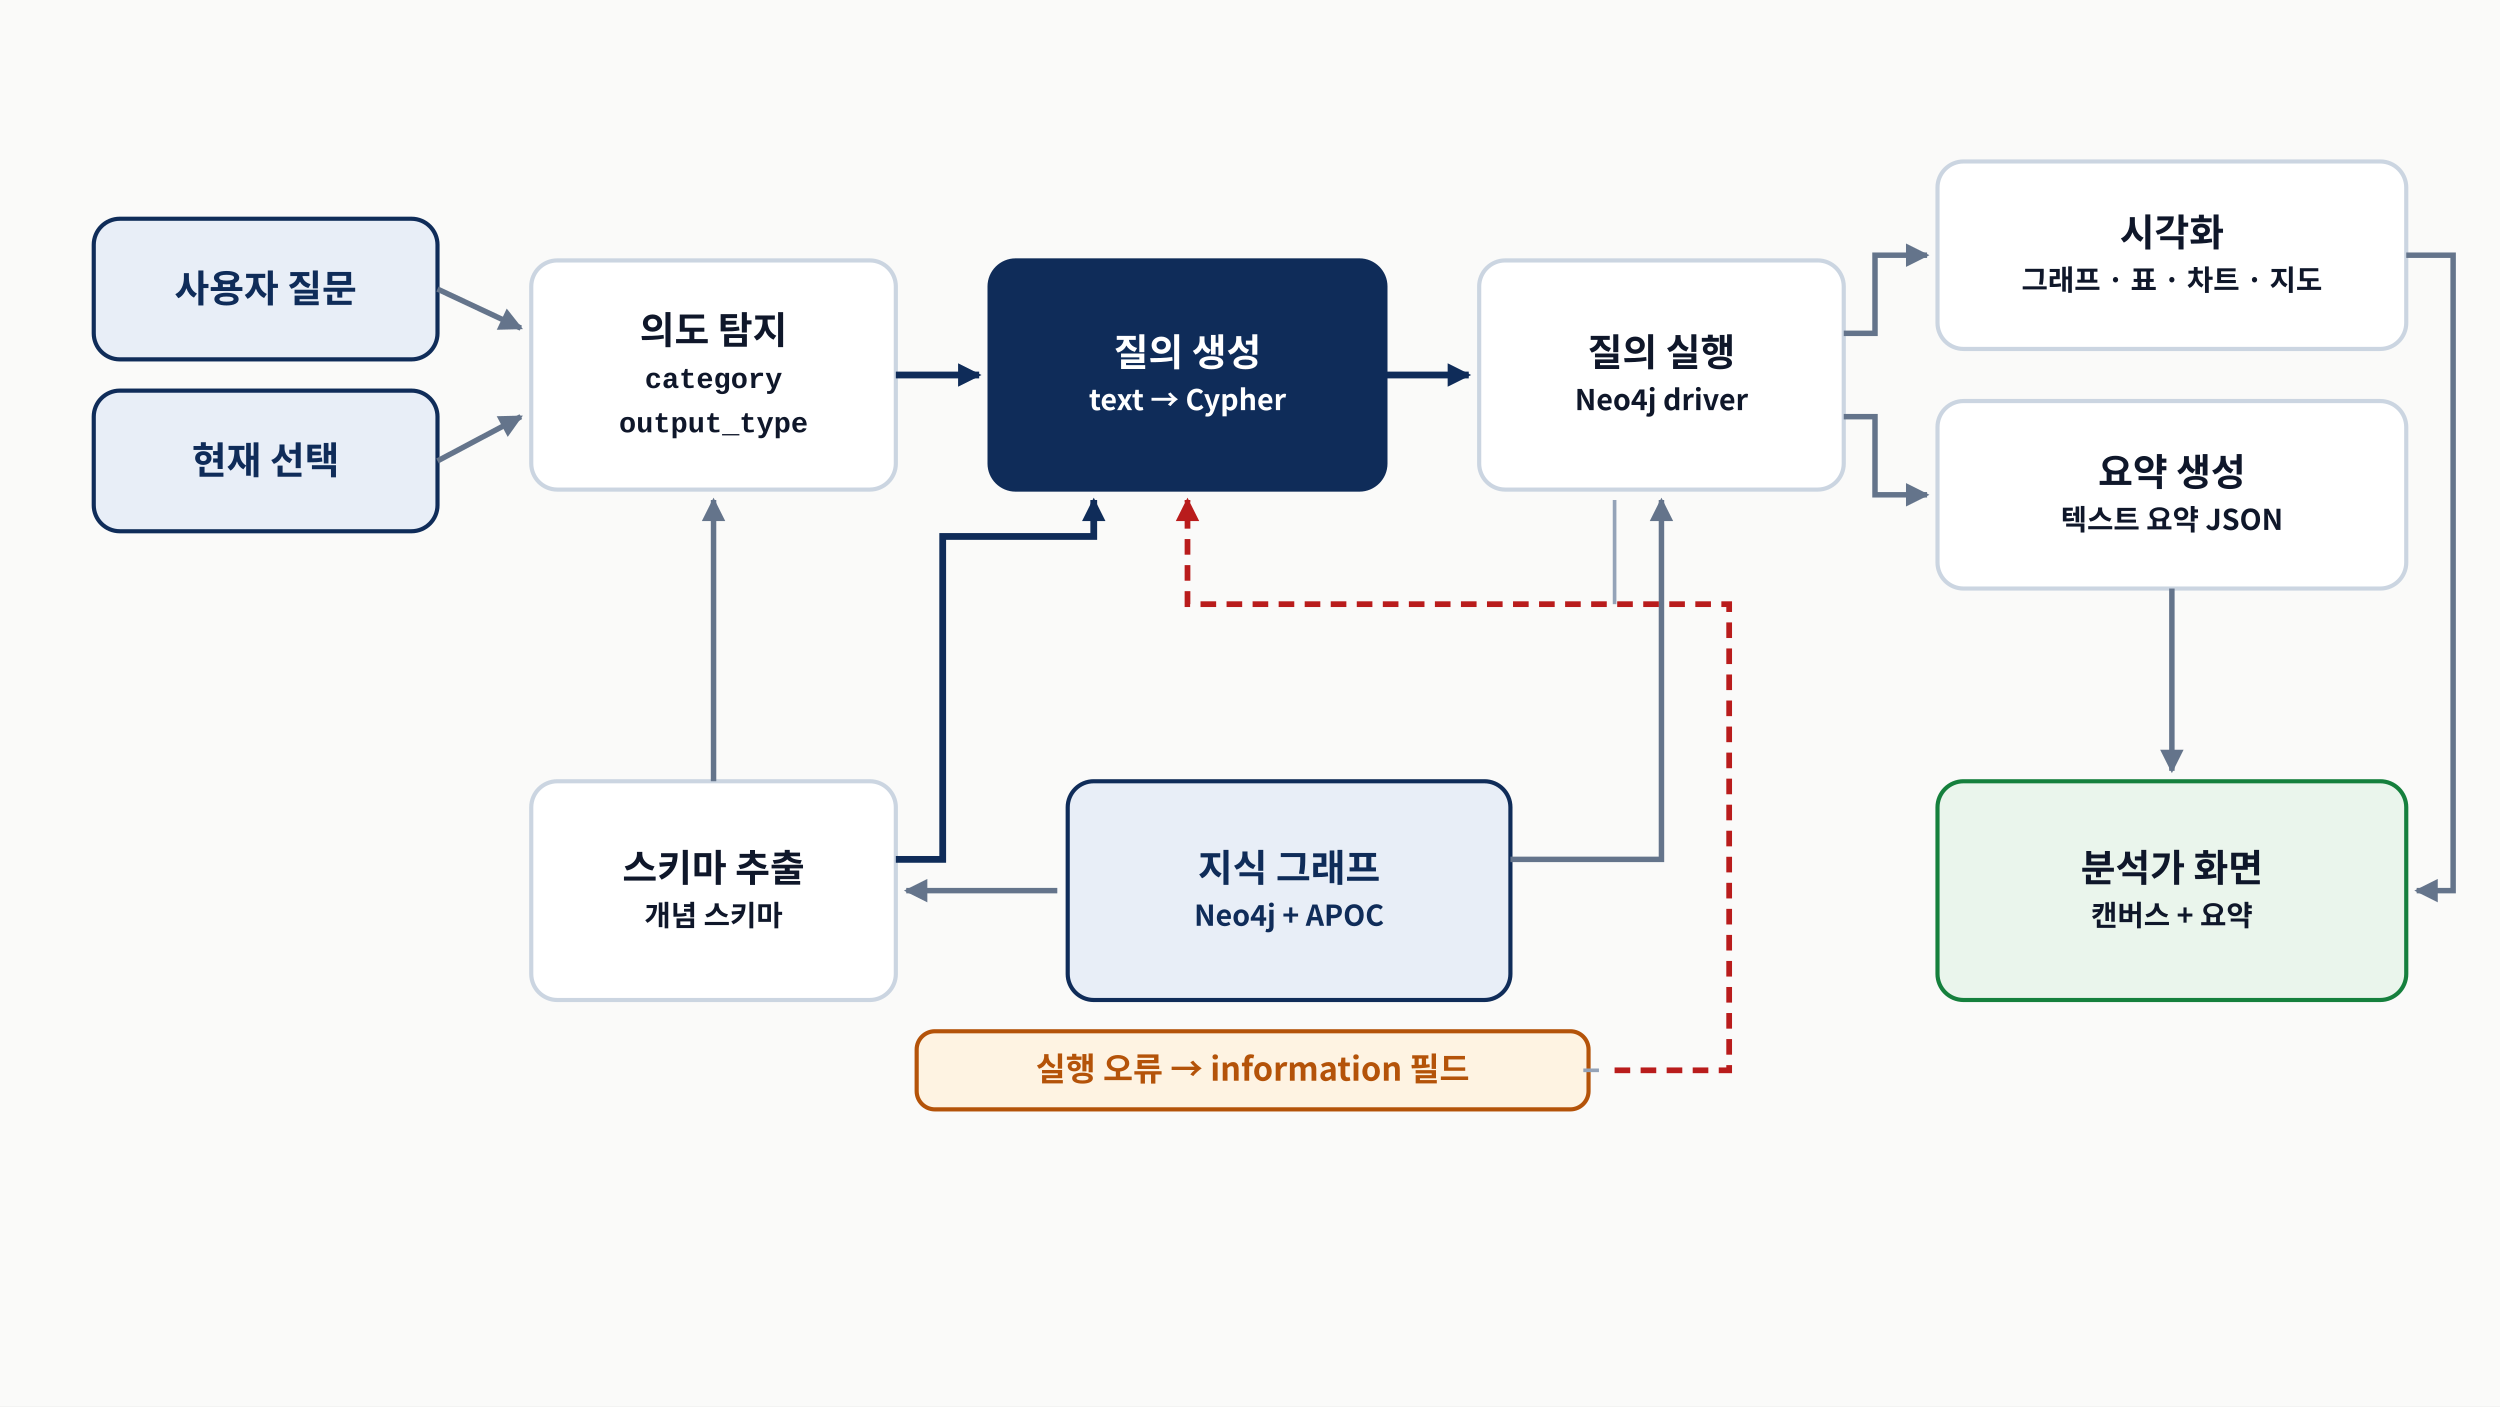
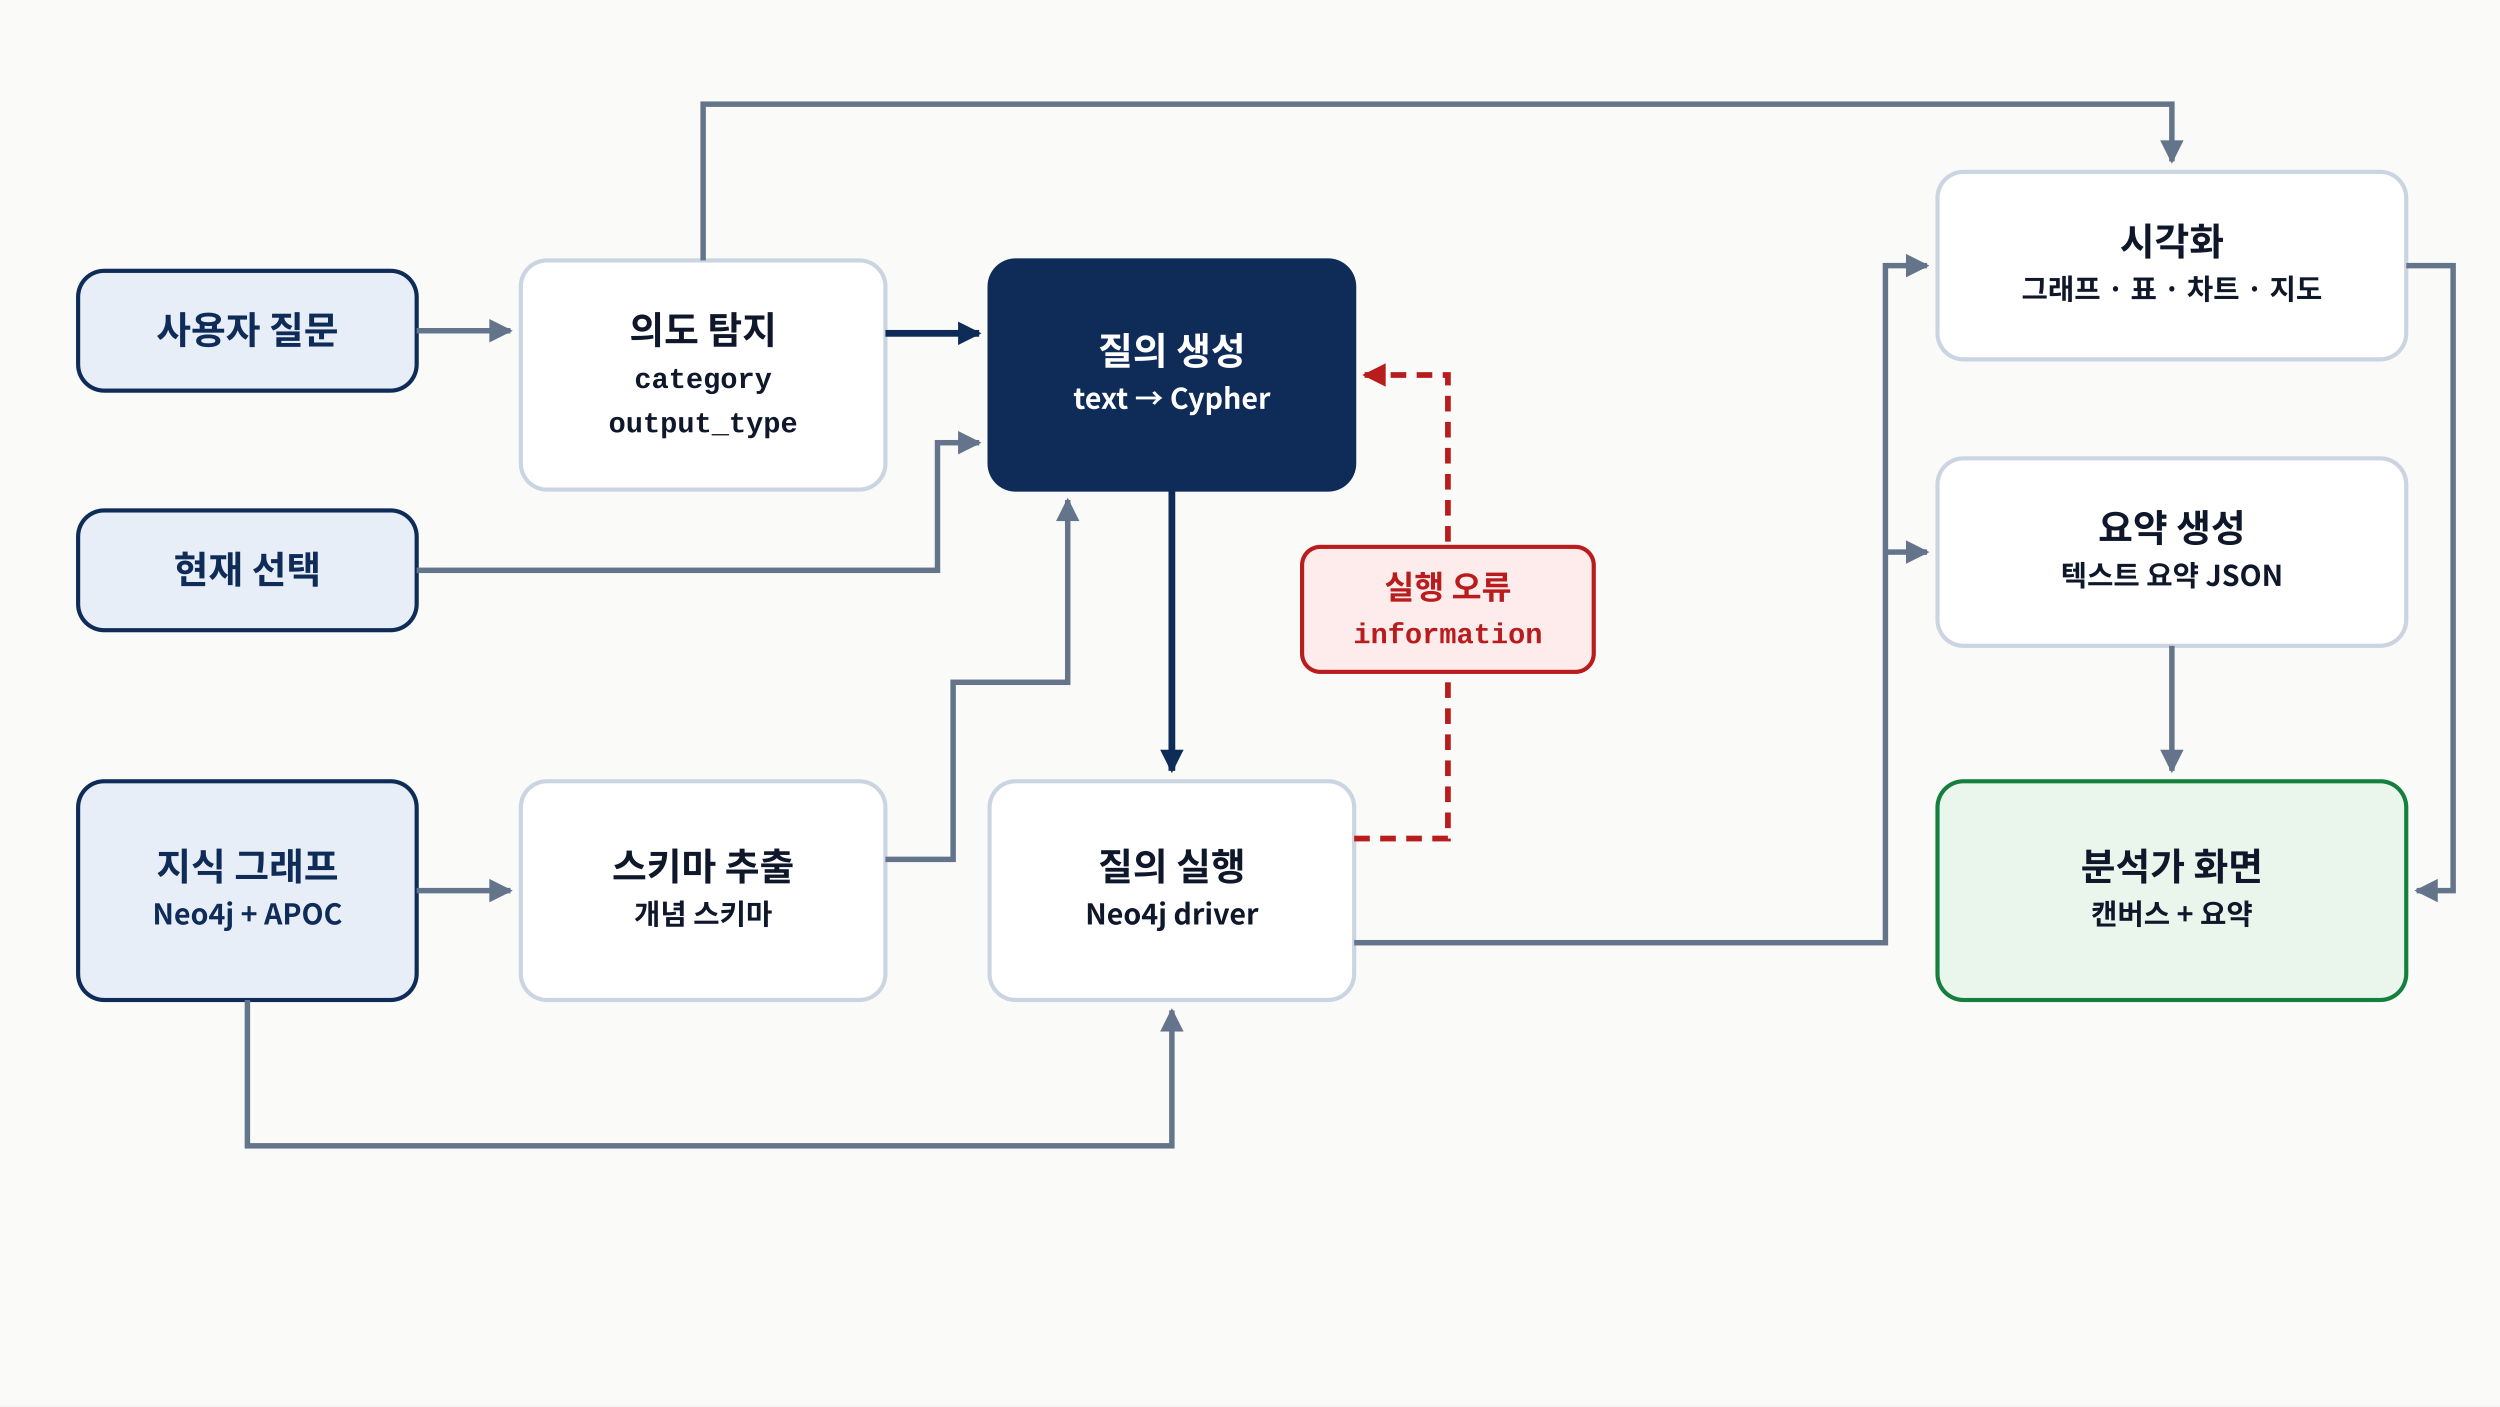
<svg xmlns="http://www.w3.org/2000/svg" viewBox="0 0 960 540" role="img" aria-labelledby="figTitle figDesc">
  <style>
    .t{font-family:'Noto Sans CJK KR','Apple SD Gothic Neo','Malgun Gothic','Noto Sans KR',NanumGothic,Inter,system-ui,sans-serif}
    .mono{font-family:'SFMono-Regular',Consolas,'Liberation Mono',Menlo,monospace}
    .h{font-size:17px;font-weight:900}
    .m{font-size:14.5px;font-weight:800}
    .s{font-size:12.5px;font-weight:700}
    .xs{font-size:11px;font-weight:700}
    .box{fill:#ffffff;stroke:#cbd5e1;stroke-width:1.6}
    .lane{fill:#f1f5f9;stroke:#cbd5e1;stroke-width:1.4}
    .fill-navy{fill:#0f2c59;stroke:#0f2c59;stroke-width:1.6}
    .fill-tint{fill:#e8eef7;stroke:#0f2c59;stroke-width:1.6}
    .fill-warn{fill:#fef3e2;stroke:#b45309;stroke-width:1.6}
    .fill-bad{fill:#fdeceb;stroke:#b91c1c;stroke-width:1.6}
    .fill-ok{fill:#eaf5ec;stroke:#15803d;stroke-width:1.6}
    .fill-mute{fill:#f8fafc;stroke:#cbd5e1;stroke-width:1.4;stroke-dasharray:5 4}
    .arw{stroke:#64748b;stroke-width:2.1;fill:none;marker-end:url(#ah)}
    .arw-navy{stroke:#0f2c59;stroke-width:2.6;fill:none;marker-end:url(#ahn)}
    .arw-bad{stroke:#b91c1c;stroke-width:2.2;fill:none;marker-end:url(#ahb);stroke-dasharray:6 4}
    .arw-warn{stroke:#b45309;stroke-width:2.2;fill:none;marker-end:url(#ahw);stroke-dasharray:6 4}
    .tick{stroke:#94a3b8;stroke-width:1.4;fill:none}
    .an-s{text-anchor:start}
    .an-m{text-anchor:middle}
    .an-e{text-anchor:end}
  </style>
  <defs>
    <marker id="ah" viewBox="0 0 10 10" refX="9" refY="5" markerUnits="userSpaceOnUse" markerWidth="9" markerHeight="9" orient="auto-start-reverse">
      <path d="M0 0L10 5L0 10z" fill="#64748b" />
    </marker>
    <marker id="ahn" viewBox="0 0 10 10" refX="9" refY="5" markerUnits="userSpaceOnUse" markerWidth="9" markerHeight="9" orient="auto-start-reverse">
      <path d="M0 0L10 5L0 10z" fill="#0f2c59" />
    </marker>
    <marker id="ahb" viewBox="0 0 10 10" refX="9" refY="5" markerUnits="userSpaceOnUse" markerWidth="9" markerHeight="9" orient="auto-start-reverse">
      <path d="M0 0L10 5L0 10z" fill="#b91c1c" />
    </marker>
    <marker id="ahw" viewBox="0 0 10 10" refX="9" refY="5" markerUnits="userSpaceOnUse" markerWidth="9" markerHeight="9" orient="auto-start-reverse">
      <path d="M0 0L10 5L0 10z" fill="#b45309" />
    </marker>
  </defs>
  <rect width="960" height="540" fill="#fafaf9" />
-   <rect class="fill-tint" x="36" y="84" width="132" height="54" rx="10" />
-   <text class="t m an-m" x="102.0" y="116.0" fill="#0f2c59">사용자 질문</text>
-   <rect class="fill-tint" x="36" y="150" width="132" height="54" rx="10" />
-   <text class="t m an-m" x="102.0" y="182.0" fill="#0f2c59">현재 선택</text>
-   <rect class="box" x="204" y="100" width="140" height="88" rx="10" />
-   <text class="t m an-m" x="274.0" y="132.0" fill="#0f172a">의도 탐지</text>
-   <text class="t xs mono an-m" x="274.0" y="149.0" fill="#0f172a">category</text>
-   <text class="t xs mono an-m" x="274.0" y="166.0" fill="#0f172a">output_type</text>
-   <rect class="fill-navy" x="380" y="100" width="152" height="88" rx="10" />
-   <text class="t m an-m" x="456.0" y="140.5" fill="#ffffff">질의 생성</text>
-   <text class="t xs an-m" x="456.0" y="157.5" fill="#ffffff">text → Cypher</text>
-   <rect class="box" x="568" y="100" width="140" height="88" rx="10" />
-   <text class="t m an-m" x="638.0" y="140.5" fill="#0f172a">질의 실행</text>
-   <text class="t xs an-m" x="638.0" y="157.5" fill="#0f172a">Neo4j driver</text>
-   <rect class="box" x="744" y="62" width="180" height="72" rx="10" />
-   <text class="t m an-m" x="834.0" y="94.5" fill="#0f172a">시각화</text>
-   <text class="t xs an-m" x="834.0" y="111.5" fill="#0f172a">그래프 · 표 · 차트 · 지도</text>
-   <rect class="box" x="744" y="154" width="180" height="72" rx="10" />
-   <text class="t m an-m" x="834.0" y="186.5" fill="#0f172a">요약 생성</text>
-   <text class="t xs an-m" x="834.0" y="203.5" fill="#0f172a">텍스트 요약 JSON</text>
-   <rect class="box" x="204" y="300" width="140" height="84" rx="10" />
-   <text class="t m an-m" x="274.0" y="338.5" fill="#0f172a">스키마 추출</text>
-   <text class="t xs an-m" x="274.0" y="355.5" fill="#0f172a">개념 스키마</text>
-   <rect class="fill-tint" x="410" y="300" width="170" height="84" rx="10" />
-   <text class="t m an-m" x="495.0" y="338.5" fill="#0f2c59">지식 그래프</text>
-   <text class="t xs an-m" x="495.0" y="355.5" fill="#0f2c59">Neo4j + APOC</text>
+   <rect class="fill-tint" x="30" y="104" width="130" height="46" rx="10" />
+   <text class="t m an-m" x="95.0" y="132.0" fill="#0f2c59">사용자 질문</text>
+   <rect class="fill-tint" x="30" y="196" width="130" height="46" rx="10" />
+   <text class="t m an-m" x="95.0" y="224.0" fill="#0f2c59">현재 선택</text>
+   <rect class="fill-tint" x="30" y="300" width="130" height="84" rx="10" />
+   <text class="t m an-m" x="95.0" y="338.0" fill="#0f2c59">지식 그래프</text>
+   <text class="t xs an-m" x="95.0" y="355.0" fill="#0f2c59">Neo4j + APOC</text>
+   <rect class="box" x="200" y="100" width="140" height="88" rx="10" />
+   <text class="t m an-m" x="270.0" y="132.0" fill="#0f172a">의도 탐지</text>
+   <text class="t xs mono an-m" x="270.0" y="149.0" fill="#0f172a">category</text>
+   <text class="t xs mono an-m" x="270.0" y="166.0" fill="#0f172a">output_type</text>
+   <rect class="box" x="200" y="300" width="140" height="84" rx="10" />
+   <text class="t m an-m" x="270.0" y="338.0" fill="#0f172a">스키마 추출</text>
+   <text class="t xs an-m" x="270.0" y="355.0" fill="#0f172a">개념 스키마</text>
+   <rect class="fill-navy" x="380" y="100" width="140" height="88" rx="10" />
+   <text class="t m an-m" x="450.0" y="140.0" fill="#ffffff">질의 생성</text>
+   <text class="t xs an-m" x="450.0" y="157.0" fill="#ffffff">text → Cypher</text>
+   <rect class="box" x="380" y="300" width="140" height="84" rx="10" />
+   <text class="t m an-m" x="450.0" y="338.0" fill="#0f172a">질의 실행</text>
+   <text class="t xs an-m" x="450.0" y="355.0" fill="#0f172a">Neo4j driver</text>
+   <rect class="box" x="744" y="66" width="180" height="72" rx="10" />
+   <text class="t m an-m" x="834.0" y="98.0" fill="#0f172a">시각화</text>
+   <text class="t xs an-m" x="834.0" y="115.0" fill="#0f172a">그래프 · 표 · 차트 · 지도</text>
+   <rect class="box" x="744" y="176" width="180" height="72" rx="10" />
+   <text class="t m an-m" x="834.0" y="208.0" fill="#0f172a">요약 생성</text>
+   <text class="t xs an-m" x="834.0" y="225.0" fill="#0f172a">텍스트 요약 JSON</text>
  <rect class="fill-ok" x="744" y="300" width="180" height="84" rx="10" />
-   <text class="t m an-m" x="834.0" y="338.5" fill="#0f172a">분석가 화면</text>
-   <text class="t xs an-m" x="834.0" y="355.5" fill="#0f172a">캔버스 + 요약</text>
-   <path class="arw" d="M168 111L200 126" />
-   <path class="arw" d="M168 177L200 160" />
-   <path class="arw-navy" d="M344 144L376 144" />
-   <path class="arw-navy" d="M532 144L564 144" />
-   <path class="arw" d="M708 128L720 128L720 98L740 98" />
-   <path class="arw" d="M708 160L720 160L720 190L740 190" />
-   <path class="arw" d="M924 98L942 98L942 342L928 342" />
-   <path class="arw" d="M834 226L834 296" />
-   <path class="arw" d="M406 342L348 342" />
-   <path class="arw" d="M274 300L274 192" />
-   <path class="arw-navy" d="M344 330L362 330L362 206L420 206L420 192" />
-   <path class="arw" d="M580 330L638 330L638 192" />
-   <rect class="fill-warn" x="352" y="396" width="258" height="30" rx="7" />
-   <text class="t s an-m" x="481.0" y="415.0" fill="#b45309">실행 오류 → information 필드</text>
-   <path class="arw-bad" d="M620 411L664 411L664 232L456 232L456 192" />
-   <path class="tick" d="M620 192L620 232L620 232" />
-   <path class="tick" d="M608 411L614 411" />
+   <text class="t m an-m" x="834.0" y="338.0" fill="#0f172a">분석가 화면</text>
+   <text class="t xs an-m" x="834.0" y="355.0" fill="#0f172a">캔버스 + 요약</text>
+   <path class="arw" d="M160 127L196 127" />
+   <path class="arw" d="M160 219L360 219L360 170L376 170" />
+   <path class="arw-navy" d="M340 128L376 128" />
+   <path class="arw" d="M160 342L196 342" />
+   <path class="arw" d="M340 330L366 330L366 262L410 262L410 192" />
+   <path class="arw-navy" d="M450 188L450 296" />
+   <path class="arw" d="M95 384L95 440L450 440L450 388" />
+   <path class="arw-bad" d="M520 322L556 322L556 144L524 144" />
+   <path class="arw" d="M270 100L270 40L834 40L834 62" />
+   <path class="arw" d="M520 362L724 362L724 102L740 102" />
+   <path class="arw" d="M724 212L740 212" />
+   <path class="arw" d="M834 248L834 296" />
+   <path class="arw" d="M924 102L942 102L942 342L928 342" />
+   <rect class="fill-bad" x="500" y="210" width="112" height="48" rx="7" />
+   <text class="t s an-m" x="556" y="230" fill="#b91c1c">실행 오류</text>
+   <text class="t xs mono an-m" x="556" y="247" fill="#b91c1c">information</text>
</svg>
